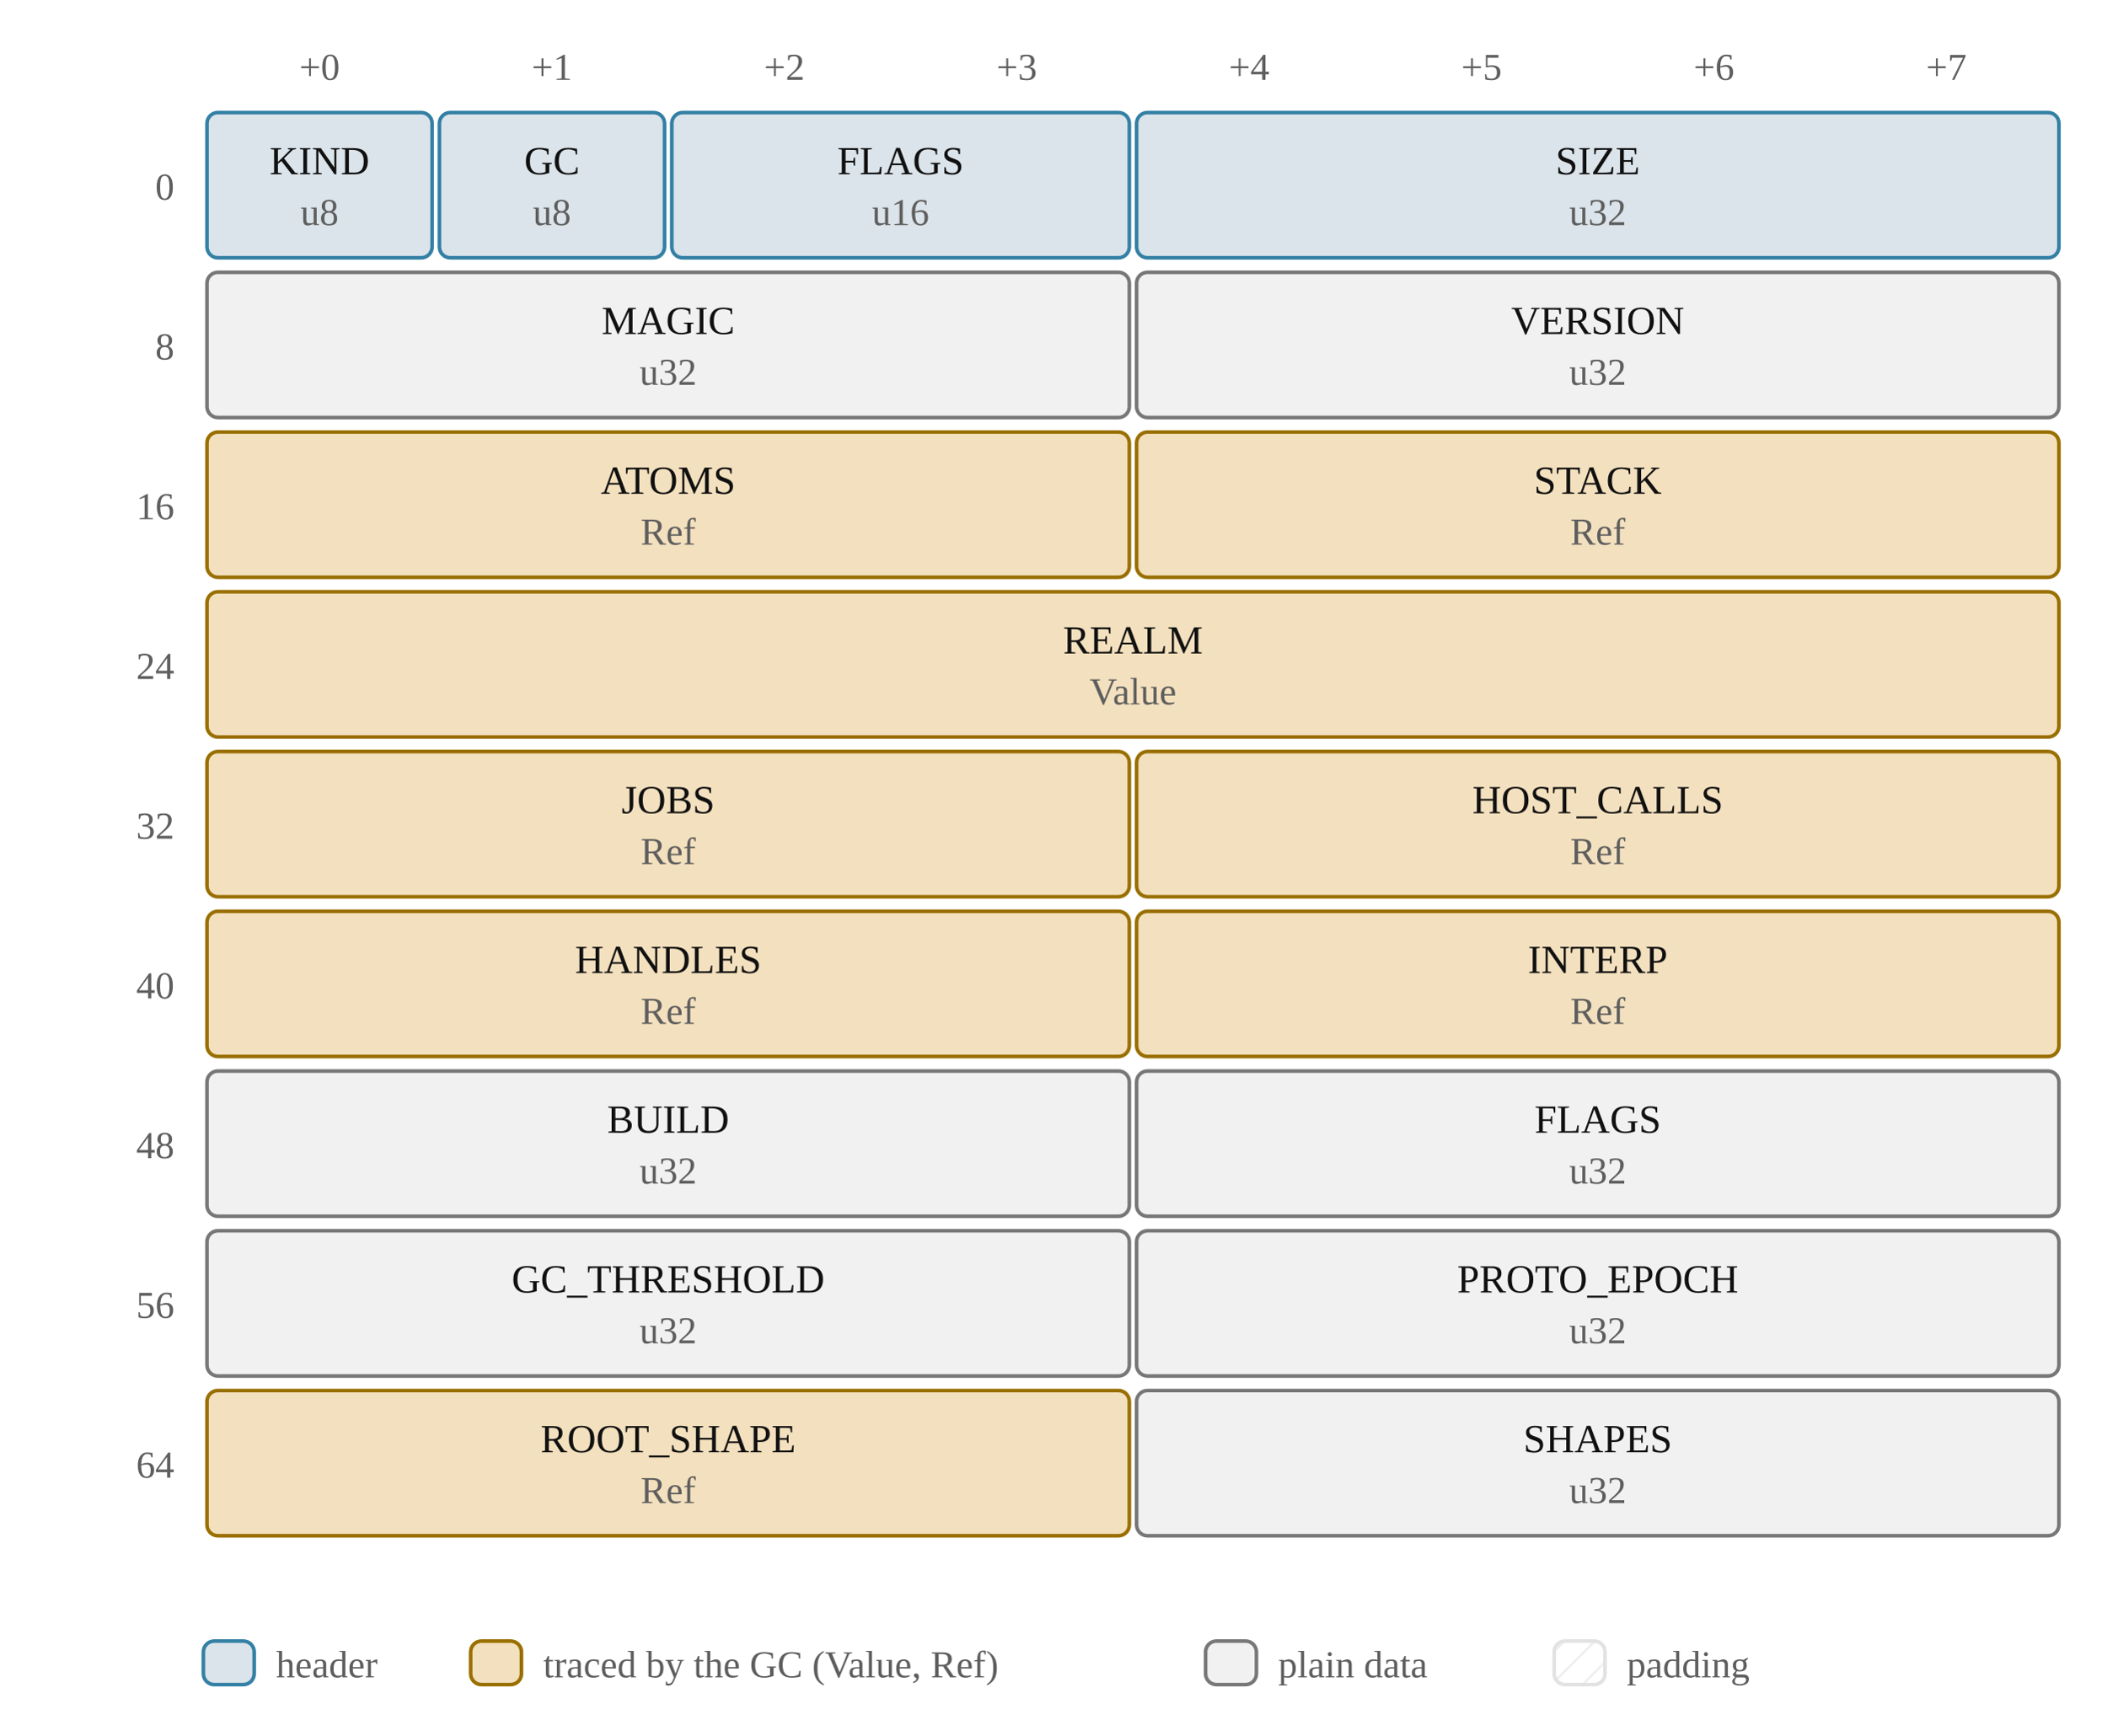
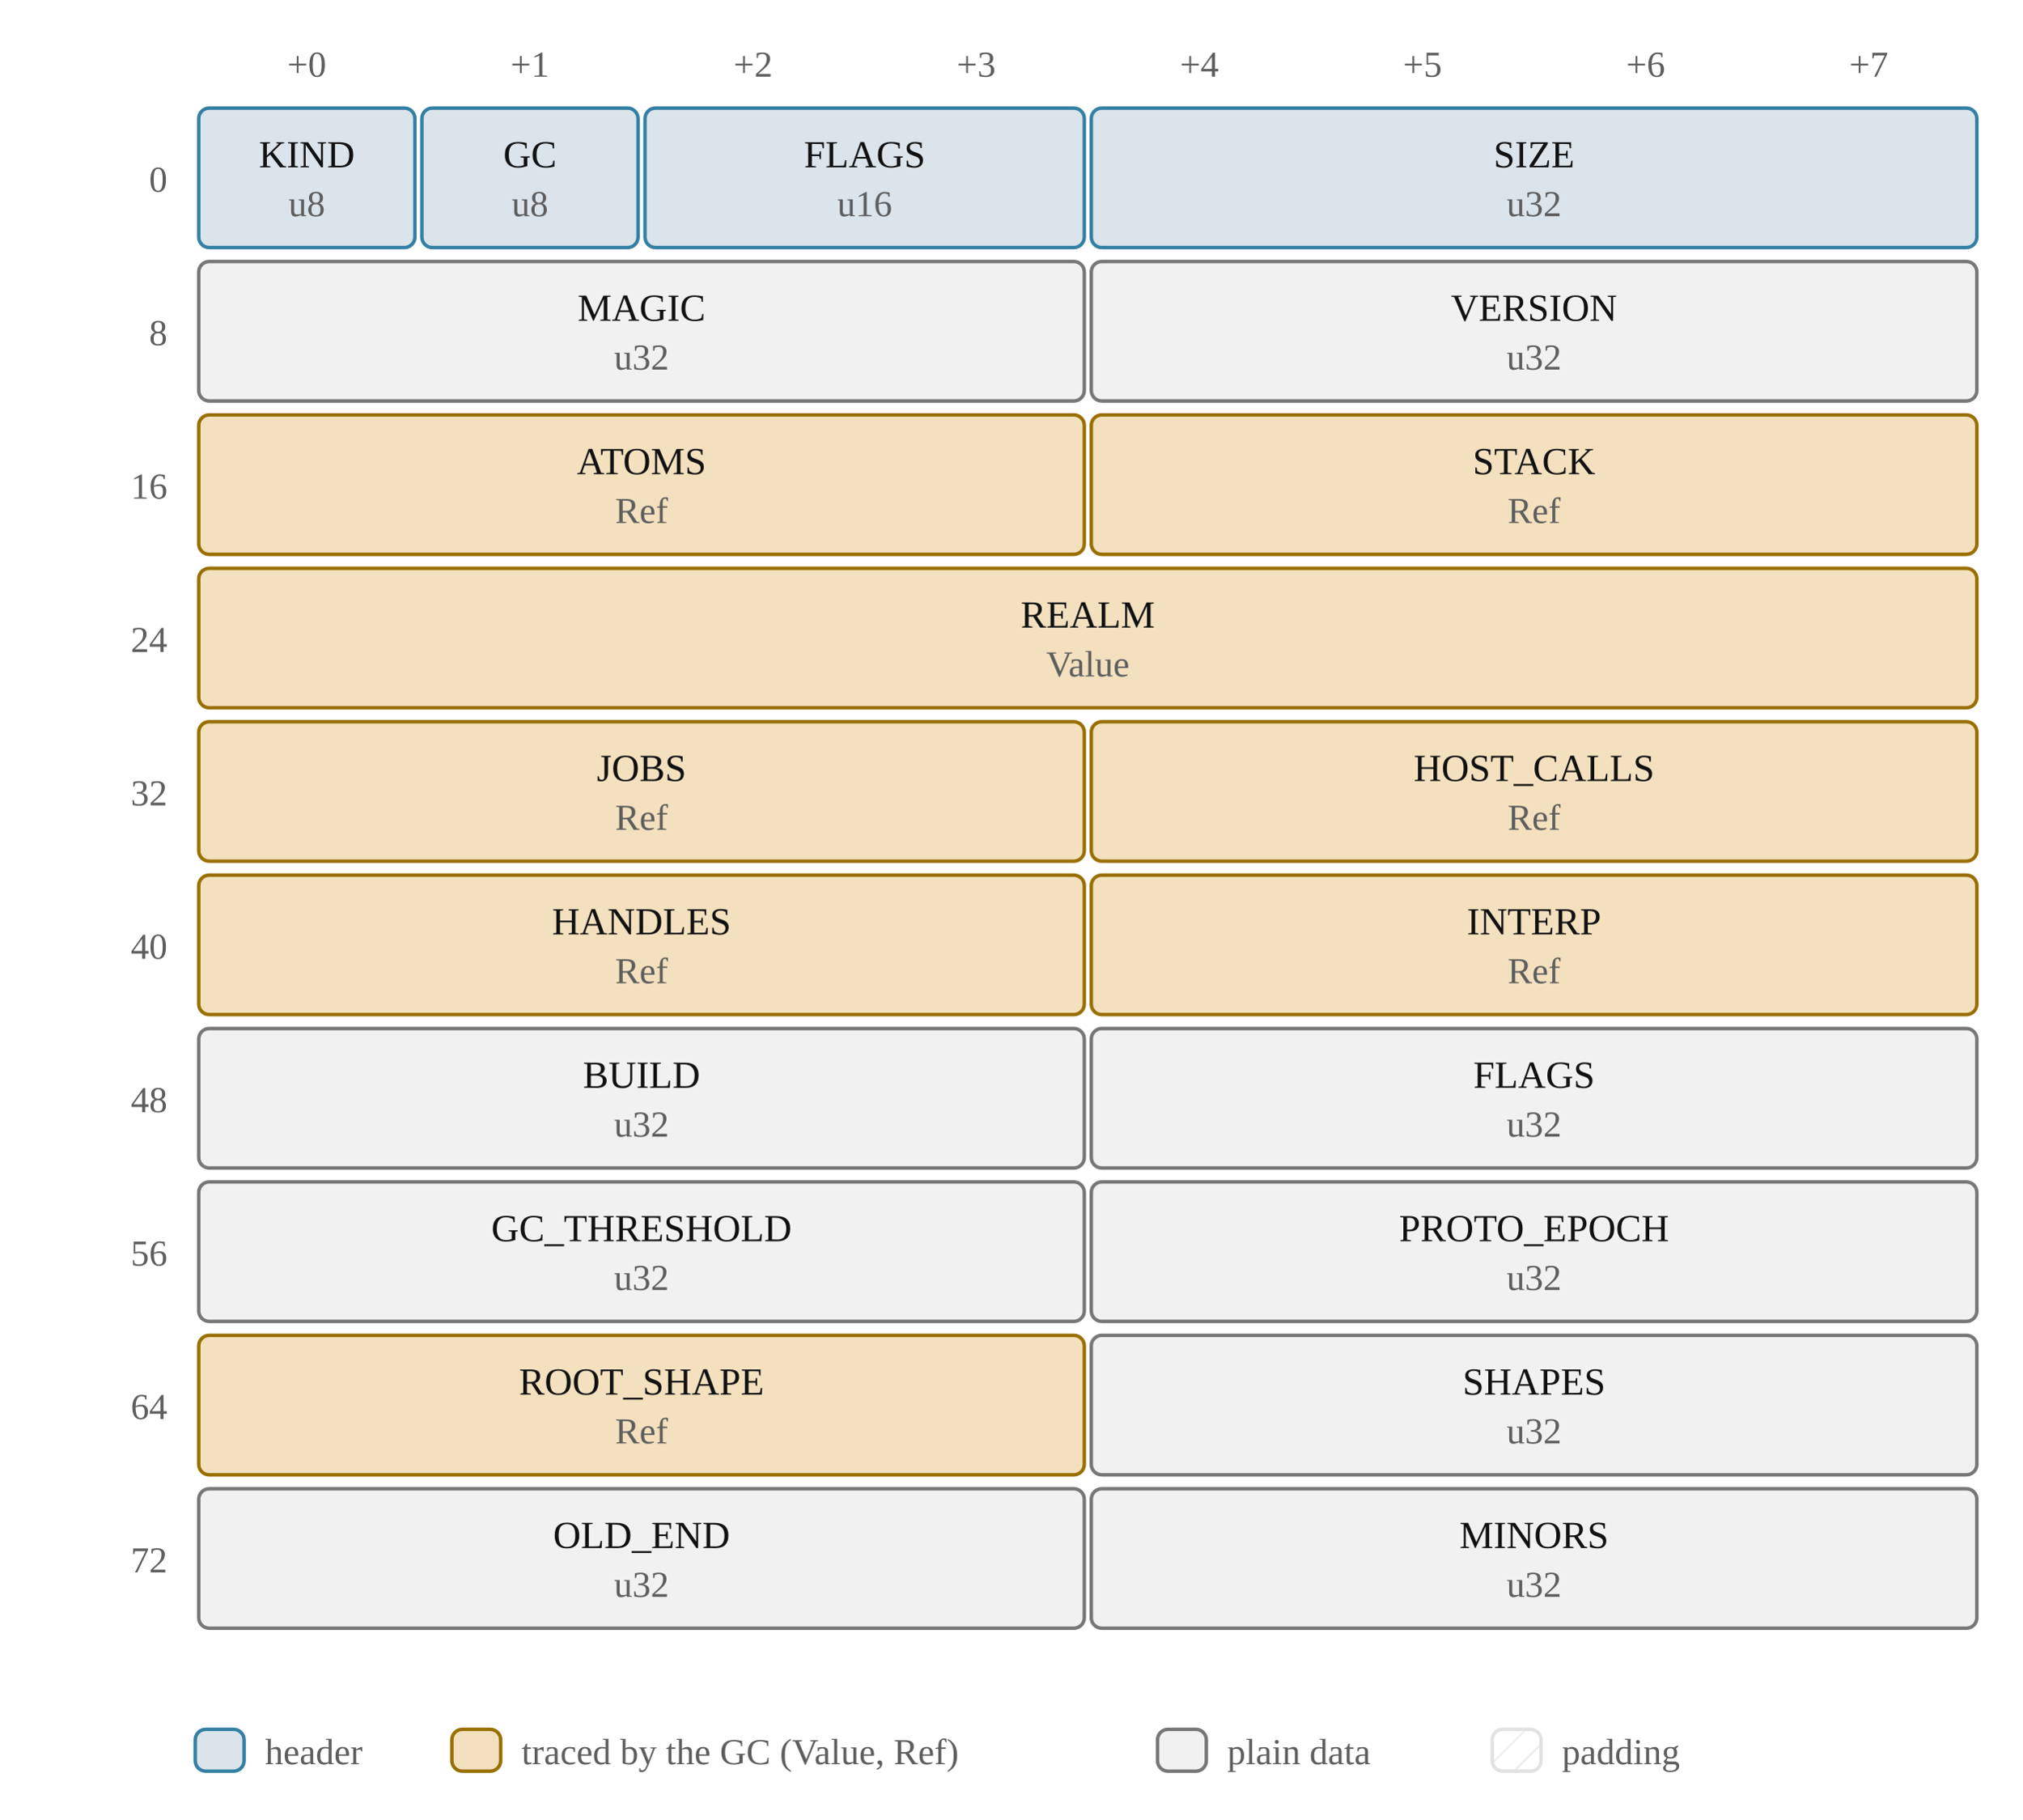
- <svg xmlns="http://www.w3.org/2000/svg" class="dg-cell-Roots" viewBox="0 0 580 478" width="580" height="478" role="img" aria-label="Layout of the Roots cell">
+ <svg xmlns="http://www.w3.org/2000/svg" class="dg-cell-Roots" viewBox="0 0 580 522" width="580" height="522" role="img" aria-label="Layout of the Roots cell">
  <style>
  .dg-cell-Roots text { font-family: var(--semantic-font-family-ui, "Mallos Serif", Georgia, serif); font-size: 12px; fill: var(--semantic-color-text-primary, #111111); }
  .dg-cell-Roots .mono { font-family: var(--semantic-font-family-code, "Commit Mono", ui-monospace, Menlo, monospace); font-size: 11px; }
  .dg-cell-Roots .small { font-size: 10.5px; fill: var(--semantic-color-text-secondary, #5e5e5e); }
  .dg-cell-Roots .label { font-weight: 600; }
  .dg-cell-Roots .title { font-weight: 600; font-size: 13px; }
  .dg-cell-Roots .box, .dg-cell-Roots .host { fill: var(--semantic-color-background-surface, #f1f1f1); stroke: var(--semantic-color-border-primary, #777777); }
  .dg-cell-Roots .hdr, .dg-cell-Roots .engine { fill: var(--semantic-color-background-fill-secondary-information, #dbe4ea); stroke: var(--semantic-color-border-information, #3380a4); }
  .dg-cell-Roots .traced, .dg-cell-Roots .arena { fill: var(--semantic-color-background-fill-secondary-warning, #f3e0be); stroke: var(--semantic-color-border-warning, #996f00); }
  .dg-cell-Roots .tag { fill: var(--semantic-color-background-fill-secondary-positive, #dae6df); stroke: var(--semantic-color-border-positive, #378960); }
  .dg-cell-Roots .cell { fill: var(--semantic-color-background-canvas, #f8f8f8); stroke: var(--semantic-color-border-warning, #996f00); }
  .dg-cell-Roots .pad { fill: url(#cell-Roots-hatch); stroke: var(--semantic-color-border-secondary, #e2e2e2); }
  .dg-cell-Roots .tail { fill: var(--semantic-color-background-surface, #f1f1f1); stroke: var(--semantic-color-border-primary, #777777); stroke-dasharray: 4 3; }
  .dg-cell-Roots .zero { fill: var(--semantic-color-background-canvas, #f8f8f8); stroke: var(--semantic-color-border-primary, #777777); stroke-dasharray: 4 3; }
  .dg-cell-Roots .dead { fill: var(--semantic-color-background-surface, #f1f1f1); stroke: var(--semantic-color-border-secondary, #e2e2e2); stroke-dasharray: 3 2; }
  .dg-cell-Roots .opt { stroke-dasharray: 3 2; }
  .dg-cell-Roots .rule { stroke: var(--semantic-color-text-secondary, #5e5e5e); stroke-width: 1.2; }
  .dg-cell-Roots .dash { stroke: var(--semantic-color-text-secondary, #5e5e5e); stroke-width: 1.2; stroke-dasharray: 4 3; }
  .dg-cell-Roots .arrow { stroke: var(--semantic-color-text-secondary, #5e5e5e); fill: none; stroke-width: 1.3; marker-end: url(#cell-Roots-a); }
  .dg-cell-Roots .faint { stroke: var(--semantic-color-border-primary, #777777); fill: none; stroke-width: 1.1; stroke-dasharray: 4 3; marker-end: url(#cell-Roots-a); }
  .dg-cell-Roots .head { fill: var(--semantic-color-text-secondary, #5e5e5e); }
  .dg-cell-Roots .hatch { stroke: var(--semantic-color-border-secondary, #e2e2e2); }
  @media (prefers-color-scheme: dark) {
    .dg-cell-Roots text { fill: var(--semantic-color-text-primary, #f6f6f6); }
    .dg-cell-Roots .small { fill: var(--semantic-color-text-secondary, #ababab); }
    .dg-cell-Roots .box, .dg-cell-Roots .host { fill: var(--semantic-color-background-surface, #2e2e2e); stroke: var(--semantic-color-border-primary, #919191); }
    .dg-cell-Roots .hdr, .dg-cell-Roots .engine { fill: var(--semantic-color-background-fill-secondary-information, #1e313b); stroke: var(--semantic-color-border-information, #4c9bc1); }
    .dg-cell-Roots .traced, .dg-cell-Roots .arena { fill: var(--semantic-color-background-fill-secondary-warning, #3b2b0c); stroke: var(--semantic-color-border-warning, #b8880c); }
    .dg-cell-Roots .tag { fill: var(--semantic-color-background-fill-secondary-positive, #1f3328); stroke: var(--semantic-color-border-positive, #4da578); }
    .dg-cell-Roots .cell { fill: var(--semantic-color-background-canvas, #161616); stroke: var(--semantic-color-border-warning, #b8880c); }
    .dg-cell-Roots .pad { stroke: var(--semantic-color-border-secondary, #464646); }
    .dg-cell-Roots .tail { fill: var(--semantic-color-background-surface, #2e2e2e); stroke: var(--semantic-color-border-primary, #919191); }
    .dg-cell-Roots .zero { fill: var(--semantic-color-background-canvas, #161616); stroke: var(--semantic-color-border-primary, #919191); }
    .dg-cell-Roots .dead { fill: var(--semantic-color-background-surface, #2e2e2e); stroke: var(--semantic-color-border-secondary, #464646); }
    .dg-cell-Roots .rule { stroke: var(--semantic-color-text-secondary, #ababab); }
    .dg-cell-Roots .dash { stroke: var(--semantic-color-text-secondary, #ababab); }
    .dg-cell-Roots .arrow { stroke: var(--semantic-color-text-secondary, #ababab); }
    .dg-cell-Roots .faint { stroke: var(--semantic-color-border-primary, #919191); }
    .dg-cell-Roots .head { fill: var(--semantic-color-text-secondary, #ababab); }
    .dg-cell-Roots .hatch { stroke: var(--semantic-color-border-secondary, #464646); }
  }
</style>
  <defs>
    <pattern id="cell-Roots-hatch" width="6" height="6" patternUnits="userSpaceOnUse" patternTransform="rotate(45)">
      <line x1="0" y1="0" x2="0" y2="6" class="hatch" />
    </pattern>
    <marker id="cell-Roots-a" viewBox="0 0 10 10" refX="9" refY="5" markerWidth="7" markerHeight="7" orient="auto-start-reverse">
      <path class="head" d="M0 0 L10 5 L0 10 z" />
    </marker>
  </defs>
  <text class="small mono" x="88" y="22" text-anchor="middle">+0</text>
  <text class="small mono" x="152" y="22" text-anchor="middle">+1</text>
  <text class="small mono" x="216" y="22" text-anchor="middle">+2</text>
  <text class="small mono" x="280" y="22" text-anchor="middle">+3</text>
  <text class="small mono" x="344" y="22" text-anchor="middle">+4</text>
  <text class="small mono" x="408" y="22" text-anchor="middle">+5</text>
  <text class="small mono" x="472" y="22" text-anchor="middle">+6</text>
  <text class="small mono" x="536" y="22" text-anchor="middle">+7</text>
  <text class="small mono" x="48" y="55" text-anchor="end">0</text>
  <text class="small mono" x="48" y="99" text-anchor="end">8</text>
  <text class="small mono" x="48" y="143" text-anchor="end">16</text>
  <text class="small mono" x="48" y="187" text-anchor="end">24</text>
  <text class="small mono" x="48" y="231" text-anchor="end">32</text>
  <text class="small mono" x="48" y="275" text-anchor="end">40</text>
  <text class="small mono" x="48" y="319" text-anchor="end">48</text>
  <text class="small mono" x="48" y="363" text-anchor="end">56</text>
  <text class="small mono" x="48" y="407" text-anchor="end">64</text>
+   <text class="small mono" x="48" y="451" text-anchor="end">72</text>
  <rect class="hdr" x="57" y="31" width="62" height="40" rx="3" />
  <text class="mono" x="88" y="48" text-anchor="middle">KIND</text>
  <text class="small" x="88" y="62" text-anchor="middle">u8</text>
  <rect class="hdr" x="121" y="31" width="62" height="40" rx="3" />
  <text class="mono" x="152" y="48" text-anchor="middle">GC</text>
  <text class="small" x="152" y="62" text-anchor="middle">u8</text>
  <rect class="hdr" x="185" y="31" width="126" height="40" rx="3" />
  <text class="mono" x="248" y="48" text-anchor="middle">FLAGS</text>
  <text class="small" x="248" y="62" text-anchor="middle">u16</text>
  <rect class="hdr" x="313" y="31" width="254" height="40" rx="3" />
  <text class="mono" x="440" y="48" text-anchor="middle">SIZE</text>
  <text class="small" x="440" y="62" text-anchor="middle">u32</text>
  <rect class="box" x="57" y="75" width="254" height="40" rx="3" />
  <text class="mono" x="184" y="92" text-anchor="middle">MAGIC</text>
  <text class="small" x="184" y="106" text-anchor="middle">u32</text>
  <rect class="box" x="313" y="75" width="254" height="40" rx="3" />
  <text class="mono" x="440" y="92" text-anchor="middle">VERSION</text>
  <text class="small" x="440" y="106" text-anchor="middle">u32</text>
  <rect class="traced" x="57" y="119" width="254" height="40" rx="3" />
  <text class="mono" x="184" y="136" text-anchor="middle">ATOMS</text>
  <text class="small" x="184" y="150" text-anchor="middle">Ref</text>
  <rect class="traced" x="313" y="119" width="254" height="40" rx="3" />
  <text class="mono" x="440" y="136" text-anchor="middle">STACK</text>
  <text class="small" x="440" y="150" text-anchor="middle">Ref</text>
  <rect class="traced" x="57" y="163" width="510" height="40" rx="3" />
  <text class="mono" x="312" y="180" text-anchor="middle">REALM</text>
  <text class="small" x="312" y="194" text-anchor="middle">Value</text>
  <rect class="traced" x="57" y="207" width="254" height="40" rx="3" />
  <text class="mono" x="184" y="224" text-anchor="middle">JOBS</text>
  <text class="small" x="184" y="238" text-anchor="middle">Ref</text>
  <rect class="traced" x="313" y="207" width="254" height="40" rx="3" />
  <text class="mono" x="440" y="224" text-anchor="middle">HOST_CALLS</text>
  <text class="small" x="440" y="238" text-anchor="middle">Ref</text>
  <rect class="traced" x="57" y="251" width="254" height="40" rx="3" />
  <text class="mono" x="184" y="268" text-anchor="middle">HANDLES</text>
  <text class="small" x="184" y="282" text-anchor="middle">Ref</text>
  <rect class="traced" x="313" y="251" width="254" height="40" rx="3" />
  <text class="mono" x="440" y="268" text-anchor="middle">INTERP</text>
  <text class="small" x="440" y="282" text-anchor="middle">Ref</text>
  <rect class="box" x="57" y="295" width="254" height="40" rx="3" />
  <text class="mono" x="184" y="312" text-anchor="middle">BUILD</text>
  <text class="small" x="184" y="326" text-anchor="middle">u32</text>
  <rect class="box" x="313" y="295" width="254" height="40" rx="3" />
  <text class="mono" x="440" y="312" text-anchor="middle">FLAGS</text>
  <text class="small" x="440" y="326" text-anchor="middle">u32</text>
  <rect class="box" x="57" y="339" width="254" height="40" rx="3" />
  <text class="mono" x="184" y="356" text-anchor="middle">GC_THRESHOLD</text>
  <text class="small" x="184" y="370" text-anchor="middle">u32</text>
  <rect class="box" x="313" y="339" width="254" height="40" rx="3" />
  <text class="mono" x="440" y="356" text-anchor="middle">PROTO_EPOCH</text>
  <text class="small" x="440" y="370" text-anchor="middle">u32</text>
  <rect class="traced" x="57" y="383" width="254" height="40" rx="3" />
  <text class="mono" x="184" y="400" text-anchor="middle">ROOT_SHAPE</text>
  <text class="small" x="184" y="414" text-anchor="middle">Ref</text>
  <rect class="box" x="313" y="383" width="254" height="40" rx="3" />
  <text class="mono" x="440" y="400" text-anchor="middle">SHAPES</text>
  <text class="small" x="440" y="414" text-anchor="middle">u32</text>
-   <rect class="hdr" x="56" y="452" width="14" height="12" rx="3" />
-   <text class="small" x="76" y="462" text-anchor="start">header</text>
-   <rect class="traced" x="129.6" y="452" width="14" height="12" rx="3" />
-   <text class="small" x="149.6" y="462" text-anchor="start">traced by the GC (Value, Ref)</text>
-   <rect class="box" x="332" y="452" width="14" height="12" rx="3" />
-   <text class="small" x="352" y="462" text-anchor="start">plain data</text>
-   <rect class="pad" x="428" y="452" width="14" height="12" rx="3" />
-   <text class="small" x="448" y="462" text-anchor="start">padding</text>
+   <rect class="box" x="57" y="427" width="254" height="40" rx="3" />
+   <text class="mono" x="184" y="444" text-anchor="middle">OLD_END</text>
+   <text class="small" x="184" y="458" text-anchor="middle">u32</text>
+   <rect class="box" x="313" y="427" width="254" height="40" rx="3" />
+   <text class="mono" x="440" y="444" text-anchor="middle">MINORS</text>
+   <text class="small" x="440" y="458" text-anchor="middle">u32</text>
+   <rect class="hdr" x="56" y="496" width="14" height="12" rx="3" />
+   <text class="small" x="76" y="506" text-anchor="start">header</text>
+   <rect class="traced" x="129.6" y="496" width="14" height="12" rx="3" />
+   <text class="small" x="149.6" y="506" text-anchor="start">traced by the GC (Value, Ref)</text>
+   <rect class="box" x="332" y="496" width="14" height="12" rx="3" />
+   <text class="small" x="352" y="506" text-anchor="start">plain data</text>
+   <rect class="pad" x="428" y="496" width="14" height="12" rx="3" />
+   <text class="small" x="448" y="506" text-anchor="start">padding</text>
</svg>
